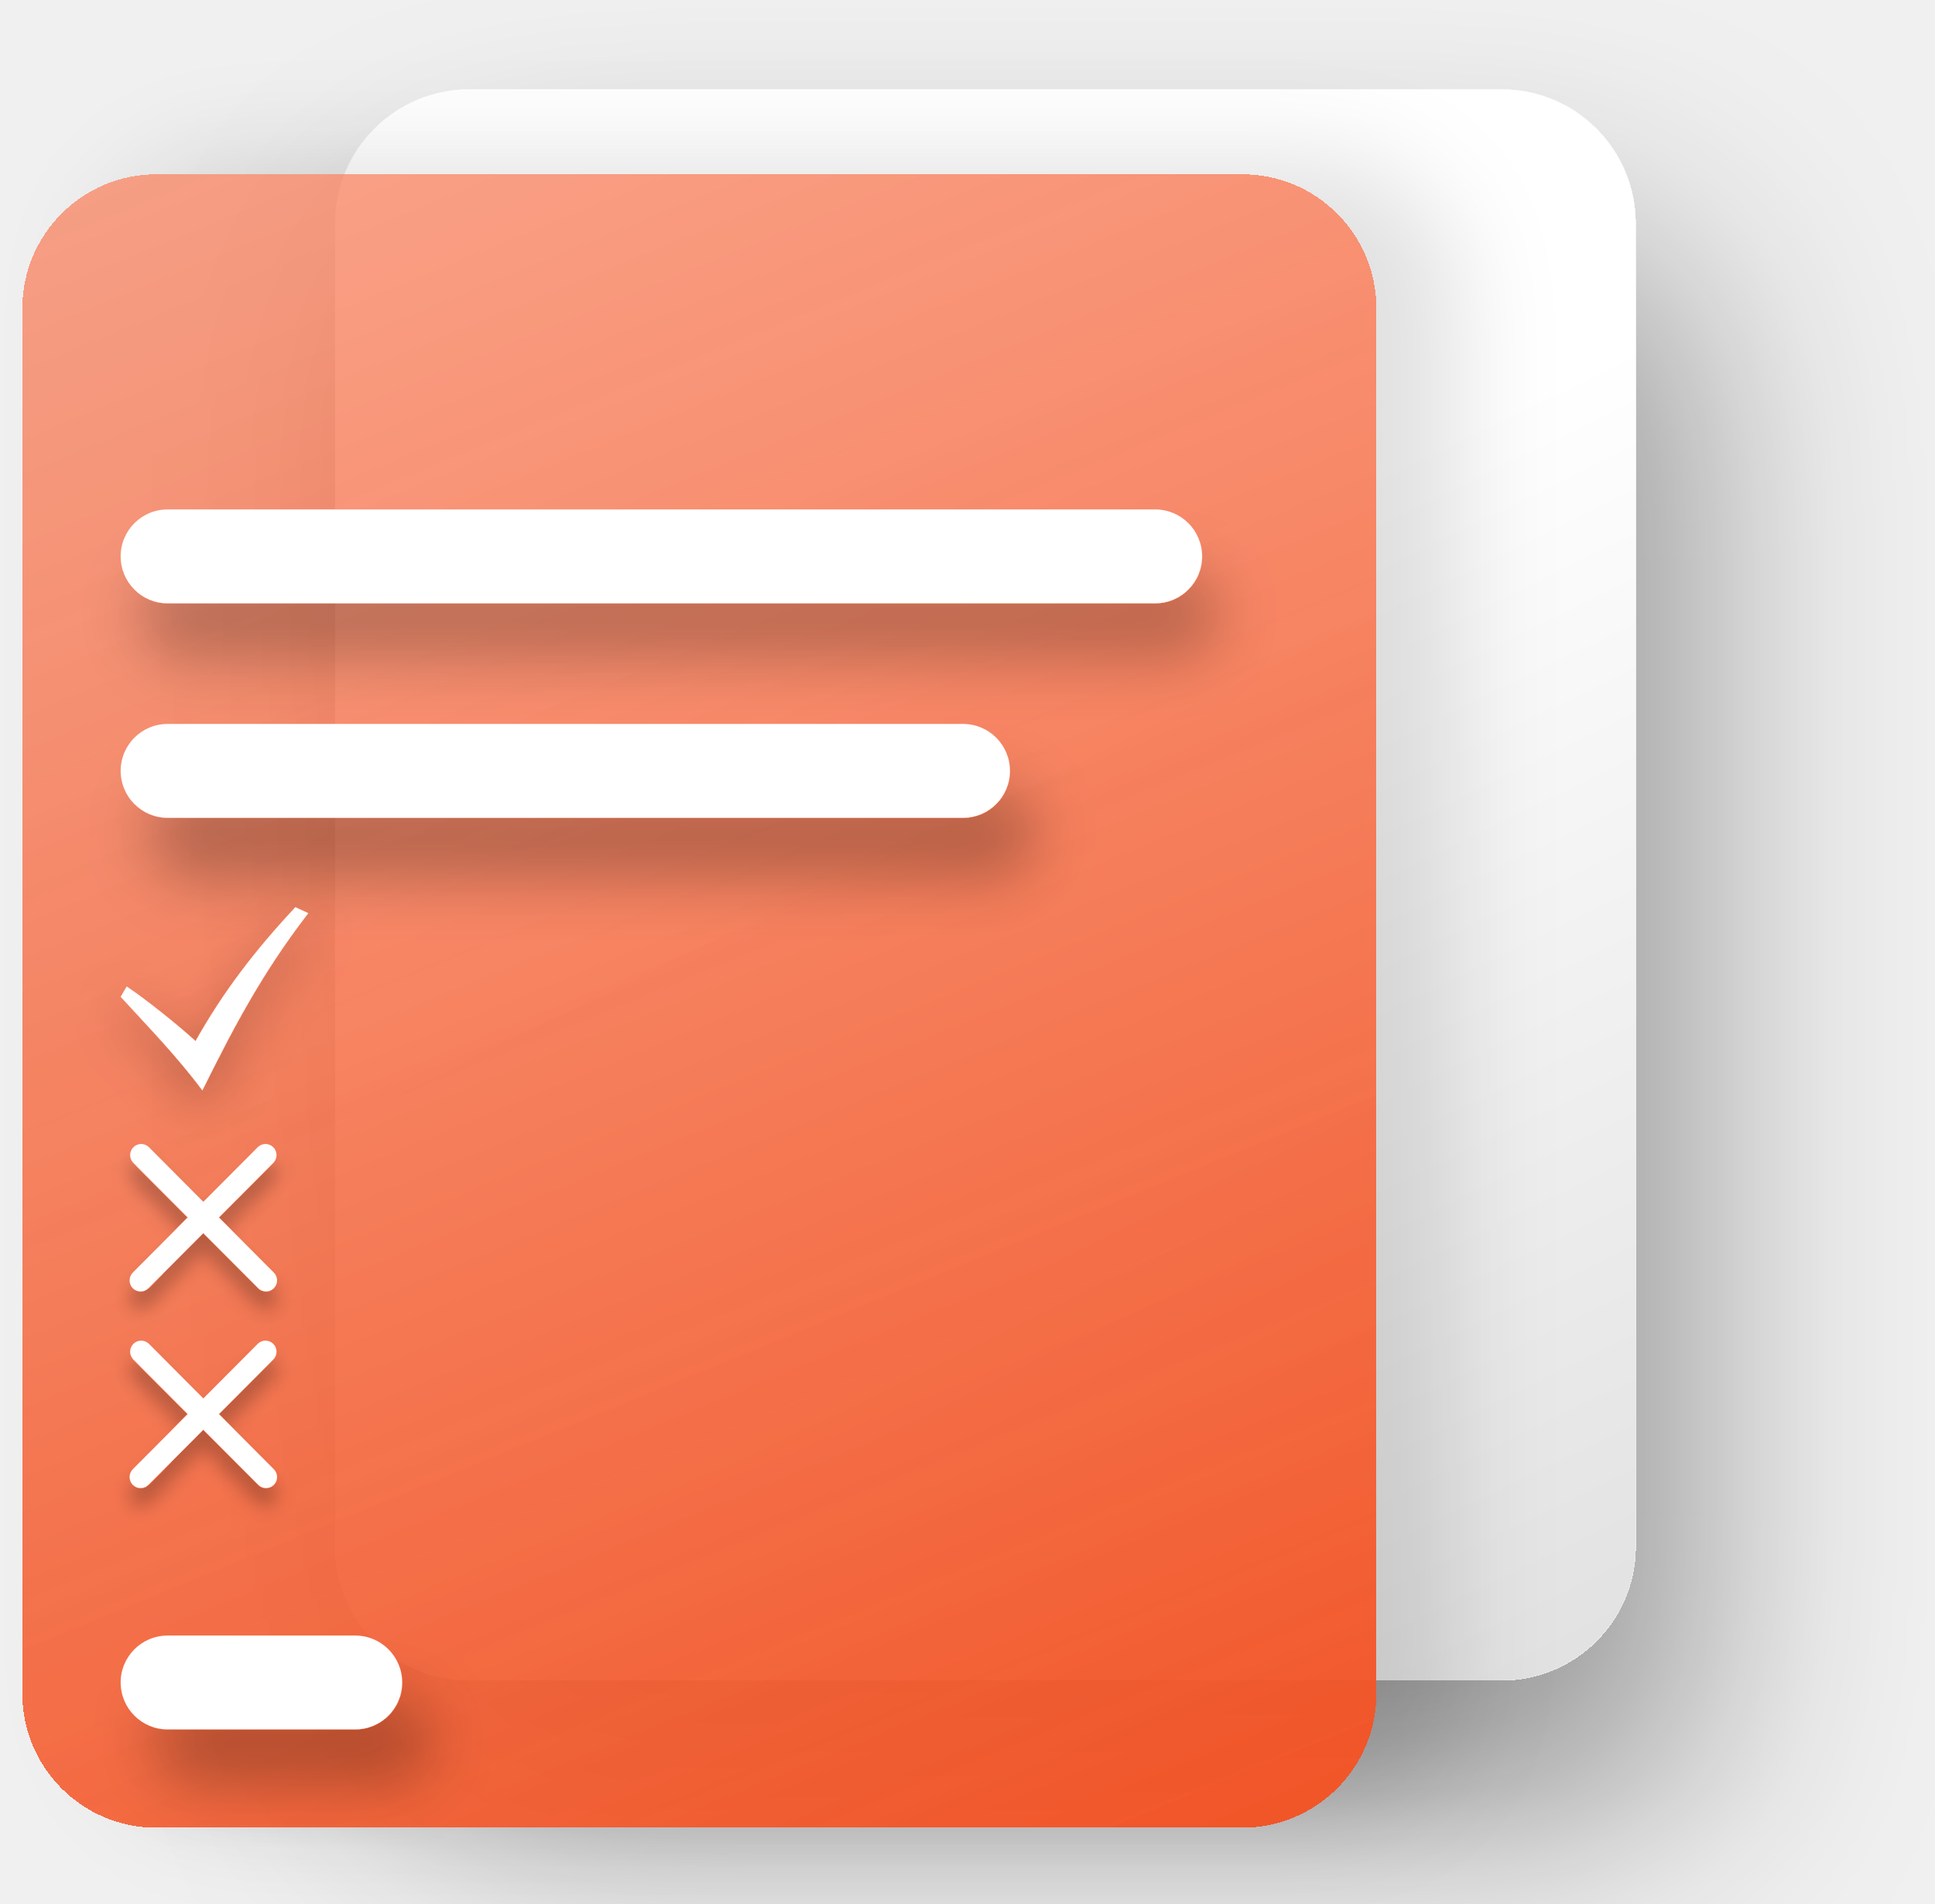
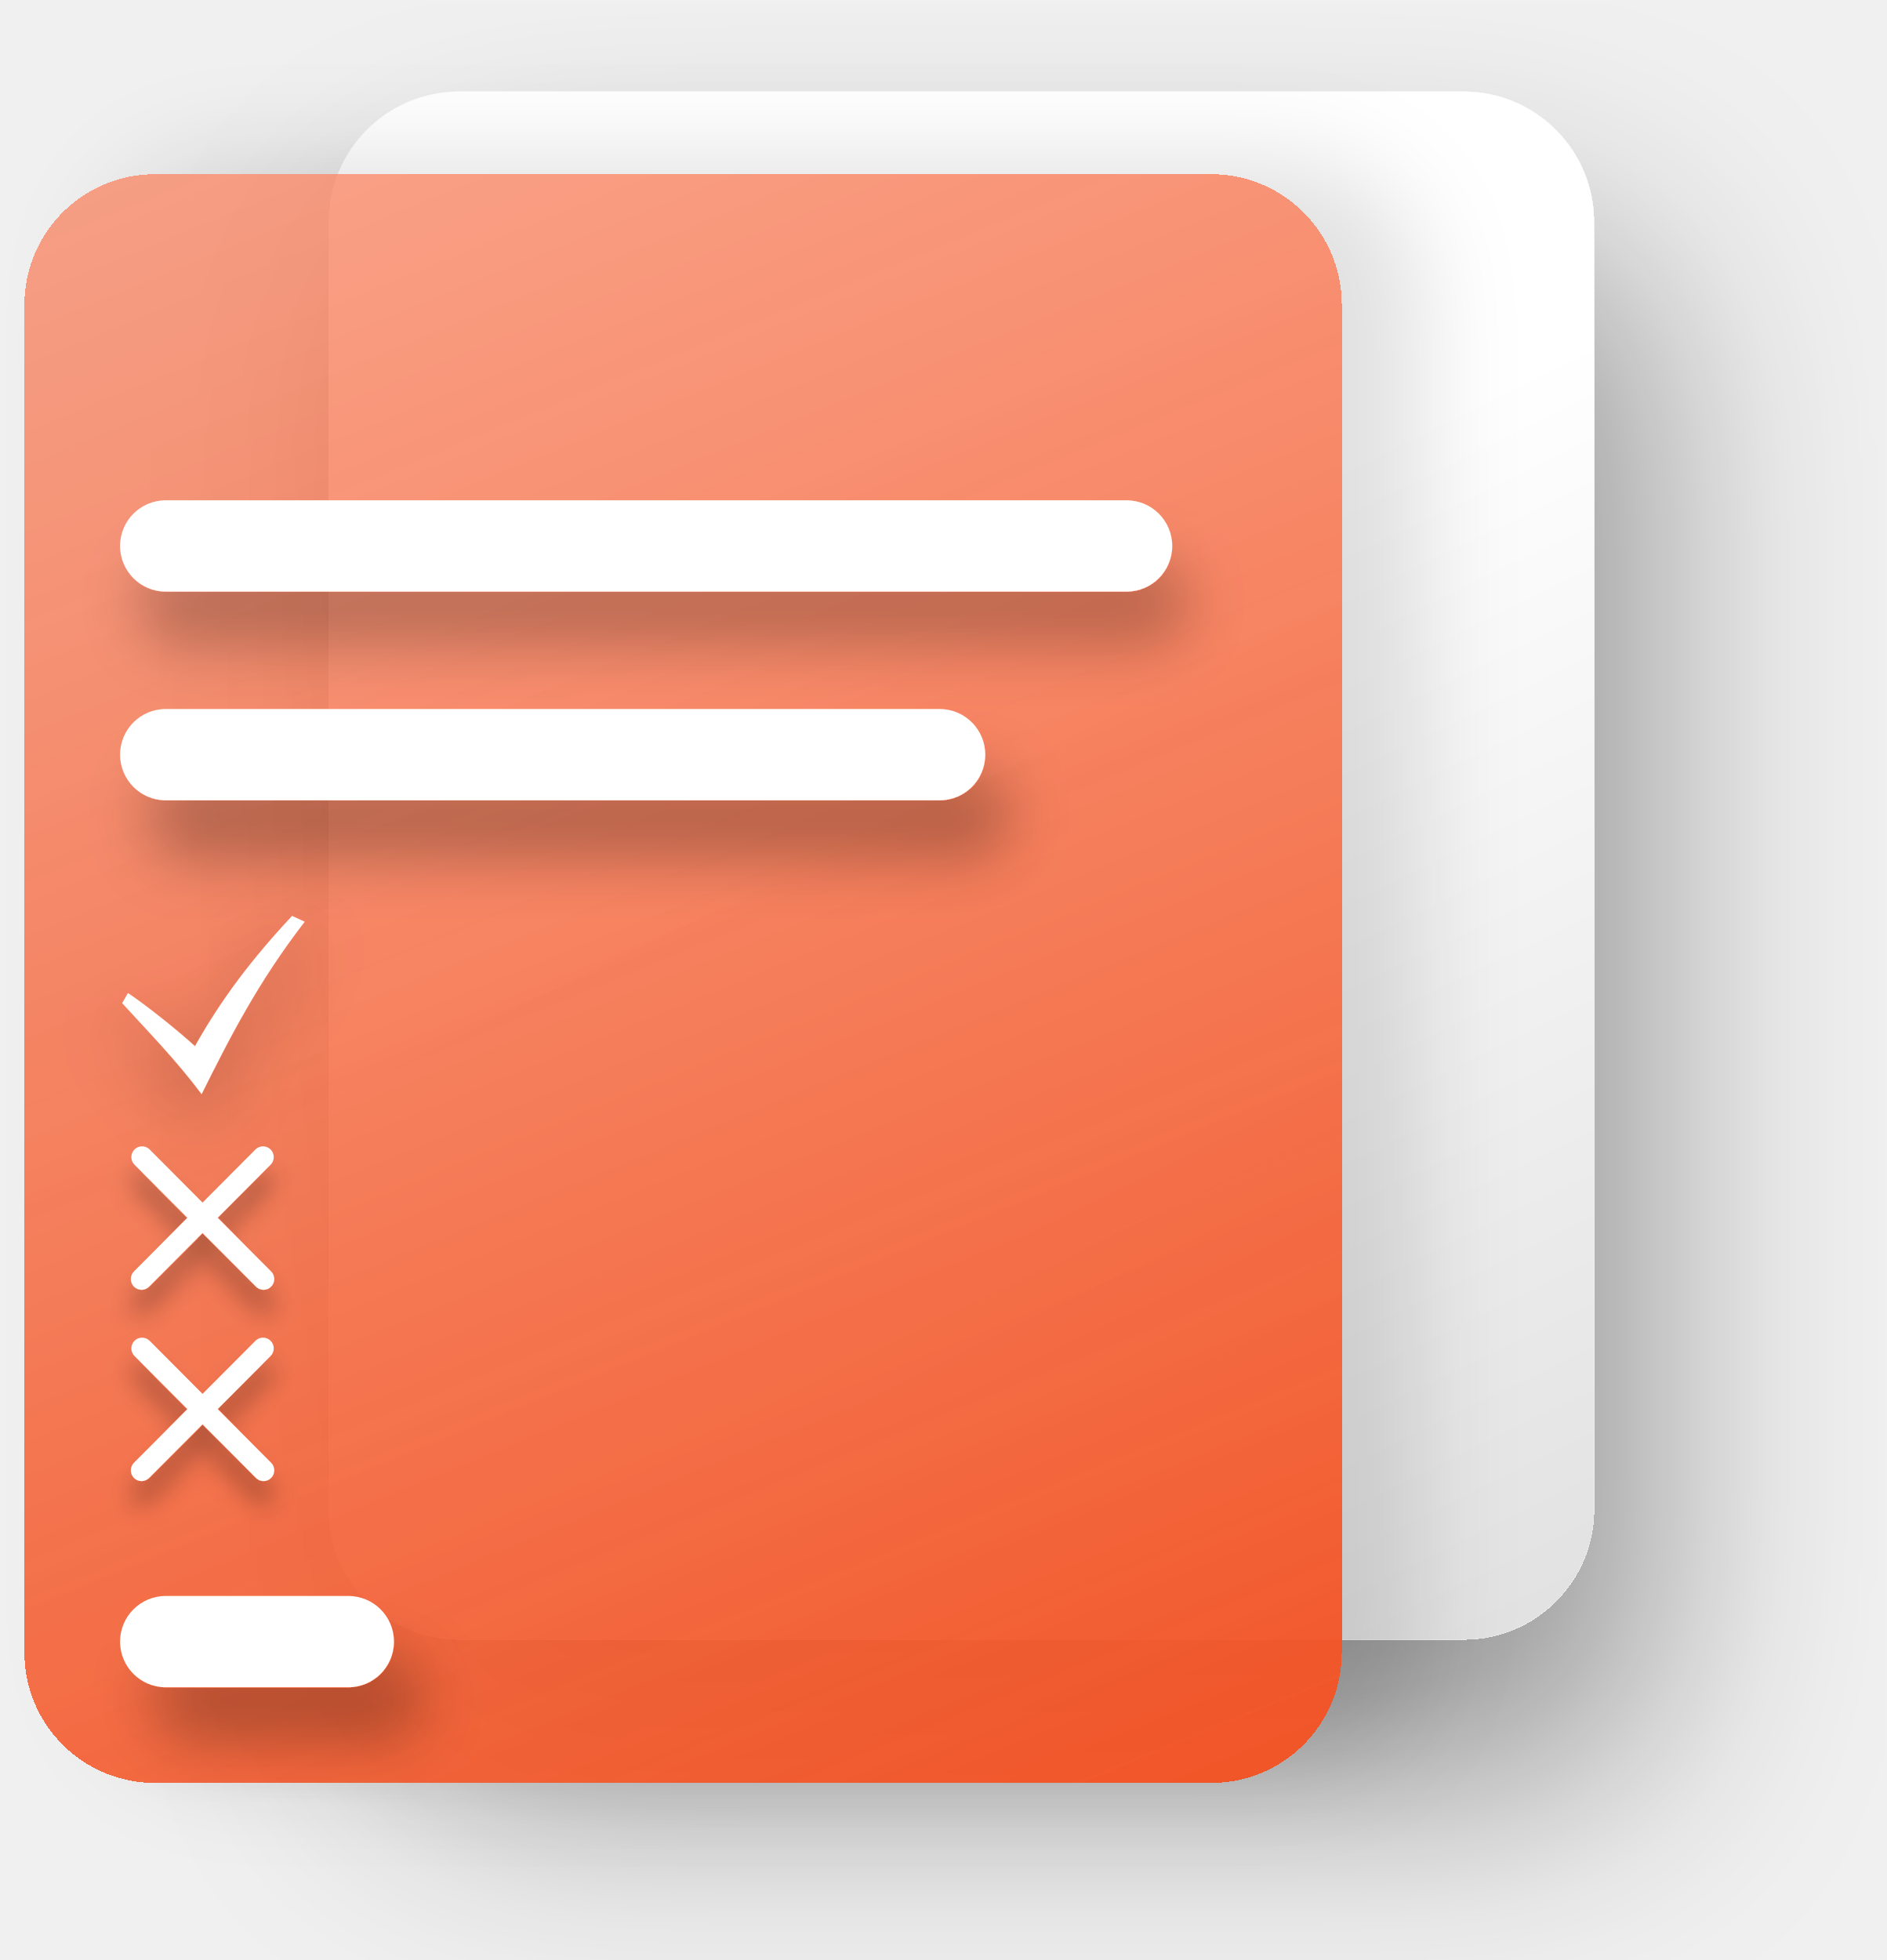
- <svg xmlns="http://www.w3.org/2000/svg" width="433" height="426" viewBox="0 0 433 426" fill="none">
-   <g filter="url(#filter0_d_160_154)">
-     <rect x="75" y="20" width="291" height="356" rx="30" fill="url(#paint0_linear_160_154)" />
+ <svg xmlns="http://www.w3.org/2000/svg" width="309" height="321" viewBox="0 0 309 321" fill="none">
+   <g filter="url(#filter0_d_311_1324)">
+     <rect x="53.846" y="15" width="207.216" height="253.501" rx="21.363" fill="url(#paint0_linear_311_1324)" />
  </g>
-   <g filter="url(#filter1_d_160_154)">
-     <rect x="5" y="39" width="303" height="370" rx="30" fill="url(#paint1_linear_160_154)" shape-rendering="crispEdges" />
+   <g filter="url(#filter1_d_311_1324)">
+     <rect x="4" y="28.53" width="215.761" height="263.47" rx="21.363" fill="url(#paint1_linear_311_1324)" shape-rendering="crispEdges" />
  </g>
-   <g filter="url(#filter2_d_160_154)">
-     <rect x="27" y="114" width="242" height="21" rx="10.5" fill="white" />
+   <g filter="url(#filter2_d_311_1324)">
+     <rect x="19.666" y="81.936" width="172.324" height="14.954" rx="7.477" fill="white" />
  </g>
-   <g filter="url(#filter3_d_160_154)">
-     <rect x="27" y="162" width="199" height="21" rx="10.5" fill="white" />
+   <g filter="url(#filter3_d_311_1324)">
+     <rect x="19.666" y="116.116" width="141.704" height="14.954" rx="7.477" fill="white" />
  </g>
-   <g filter="url(#filter4_d_160_154)">
-     <rect x="27" y="366" width="63" height="21" rx="10.5" fill="white" />
+   <g filter="url(#filter4_d_311_1324)">
+     <rect x="19.666" y="261.38" width="44.861" height="14.954" rx="7.477" fill="white" />
  </g>
-   <g filter="url(#filter5_d_160_154)">
-     <path d="M27 223.065C33.303 229.954 39.415 236.156 45.289 244C51.676 231.167 58.214 218.29 69 204.345L66.094 203C56.986 212.757 49.91 221.994 43.761 232.97C39.485 229.079 32.575 223.573 28.356 220.744L27 223.065Z" fill="white" />
+   <g filter="url(#filter5_d_311_1324)">
+     <path d="M20 164.287C24.488 169.193 28.84 173.61 33.023 179.195C37.571 170.057 42.227 160.888 49.907 150.958L47.838 150C41.352 156.948 36.313 163.525 31.935 171.341C28.89 168.57 23.97 164.65 20.966 162.635L20 164.287Z" fill="white" />
  </g>
-   <g filter="url(#filter6_d_160_154)">
-     <path d="M33.27 300.664C32.802 300.227 32.184 299.989 31.545 300C30.907 300.012 30.297 300.271 29.845 300.725C29.393 301.178 29.135 301.79 29.123 302.431C29.112 303.073 29.349 303.693 29.785 304.162L42.015 316.438L29.785 328.714C29.543 328.941 29.348 329.214 29.213 329.518C29.079 329.821 29.006 330.149 29 330.481C28.994 330.814 29.055 331.144 29.18 331.452C29.303 331.76 29.488 332.04 29.722 332.275C29.956 332.51 30.235 332.695 30.542 332.82C30.849 332.944 31.178 333.005 31.509 333C31.84 332.994 32.167 332.921 32.469 332.786C32.772 332.65 33.044 332.455 33.27 332.212L45.5 319.936L57.73 332.212C57.956 332.455 58.228 332.65 58.531 332.786C58.833 332.921 59.16 332.994 59.491 333C59.822 333.005 60.151 332.944 60.458 332.82C60.765 332.695 61.044 332.51 61.278 332.275C61.512 332.04 61.697 331.76 61.821 331.452C61.945 331.144 62.005 330.814 62 330.481C61.994 330.149 61.921 329.821 61.786 329.518C61.652 329.214 61.458 328.941 61.215 328.714L48.985 316.438L61.215 304.162C61.651 303.693 61.888 303.073 61.877 302.431C61.865 301.79 61.606 301.178 61.155 300.725C60.703 300.271 60.093 300.012 59.455 300C58.816 299.989 58.198 300.227 57.73 300.664L45.5 312.94L33.27 300.664Z" fill="white" />
+   <g filter="url(#filter6_d_311_1324)">
+     <path d="M24.465 219.544C24.132 219.233 23.692 219.064 23.237 219.072C22.782 219.08 22.348 219.265 22.026 219.587C21.704 219.91 21.52 220.346 21.512 220.803C21.504 221.259 21.673 221.701 21.983 222.035L30.692 230.777L21.983 239.518C21.811 239.679 21.672 239.874 21.576 240.09C21.48 240.306 21.429 240.54 21.424 240.776C21.42 241.013 21.464 241.248 21.552 241.468C21.64 241.687 21.772 241.886 21.939 242.054C22.105 242.221 22.304 242.353 22.522 242.442C22.741 242.53 22.975 242.574 23.211 242.57C23.447 242.565 23.679 242.514 23.895 242.417C24.11 242.321 24.304 242.182 24.465 242.009L33.173 233.267L41.882 242.009C42.043 242.182 42.237 242.321 42.452 242.417C42.668 242.514 42.9 242.565 43.136 242.57C43.372 242.574 43.606 242.53 43.825 242.442C44.043 242.353 44.242 242.221 44.408 242.054C44.575 241.886 44.707 241.687 44.795 241.468C44.883 241.248 44.927 241.013 44.922 240.776C44.918 240.54 44.867 240.306 44.771 240.09C44.675 239.874 44.536 239.679 44.364 239.518L35.655 230.777L44.364 222.035C44.674 221.701 44.843 221.259 44.835 220.803C44.827 220.346 44.643 219.91 44.321 219.587C43.999 219.265 43.565 219.08 43.11 219.072C42.655 219.064 42.215 219.233 41.882 219.544L33.173 228.286L24.465 219.544Z" fill="white" />
  </g>
-   <g filter="url(#filter7_d_160_154)">
-     <path d="M33.27 256.664C32.802 256.227 32.184 255.989 31.545 256C30.907 256.012 30.297 256.271 29.845 256.725C29.393 257.178 29.135 257.79 29.123 258.431C29.112 259.073 29.349 259.693 29.785 260.162L42.015 272.438L29.785 284.714C29.543 284.941 29.348 285.214 29.213 285.518C29.079 285.821 29.006 286.149 29 286.481C28.994 286.814 29.055 287.144 29.18 287.452C29.303 287.76 29.488 288.04 29.722 288.275C29.956 288.51 30.235 288.695 30.542 288.82C30.849 288.944 31.178 289.005 31.509 289C31.84 288.994 32.167 288.921 32.469 288.786C32.772 288.65 33.044 288.455 33.27 288.212L45.5 275.936L57.73 288.212C57.956 288.455 58.228 288.65 58.531 288.786C58.833 288.921 59.16 288.994 59.491 289C59.822 289.005 60.151 288.944 60.458 288.82C60.765 288.695 61.044 288.51 61.278 288.275C61.512 288.04 61.697 287.76 61.821 287.452C61.945 287.144 62.005 286.814 62 286.481C61.994 286.149 61.921 285.821 61.786 285.518C61.652 285.214 61.458 284.941 61.215 284.714L48.985 272.438L61.215 260.162C61.651 259.693 61.888 259.073 61.877 258.431C61.865 257.79 61.606 257.178 61.155 256.725C60.703 256.271 60.093 256.012 59.455 256C58.816 255.989 58.198 256.227 57.73 256.664L45.5 268.94L33.27 256.664Z" fill="white" />
+   <g filter="url(#filter7_d_311_1324)">
+     <path d="M24.465 188.213C24.132 187.902 23.692 187.732 23.237 187.741C22.782 187.749 22.348 187.934 22.026 188.256C21.704 188.579 21.52 189.015 21.512 189.472C21.504 189.928 21.673 190.37 21.983 190.704L30.692 199.446L21.983 208.187C21.811 208.348 21.672 208.543 21.576 208.759C21.48 208.975 21.429 209.209 21.424 209.445C21.42 209.682 21.464 209.917 21.552 210.136C21.64 210.356 21.772 210.555 21.939 210.723C22.105 210.89 22.304 211.022 22.522 211.111C22.741 211.199 22.975 211.243 23.211 211.239C23.447 211.234 23.679 211.183 23.895 211.086C24.11 210.99 24.304 210.851 24.465 210.678L33.173 201.936L41.882 210.678C42.043 210.851 42.237 210.99 42.452 211.086C42.668 211.183 42.9 211.234 43.136 211.239C43.372 211.243 43.606 211.199 43.825 211.111C44.043 211.022 44.242 210.89 44.408 210.723C44.575 210.555 44.707 210.356 44.795 210.136C44.883 209.917 44.927 209.682 44.922 209.445C44.918 209.209 44.867 208.975 44.771 208.759C44.675 208.543 44.536 208.348 44.364 208.187L35.655 199.446L44.364 190.704C44.674 190.37 44.843 189.928 44.835 189.472C44.827 189.015 44.643 188.579 44.321 188.256C43.999 187.934 43.565 187.749 43.11 187.741C42.655 187.732 42.215 187.902 41.882 188.213L33.173 196.955L24.465 188.213Z" fill="white" />
  </g>
  <defs>
-     <filter id="filter0_d_160_154" x="34" y="0" width="399" height="464" filterUnits="userSpaceOnUse" color-interpolation-filters="sRGB">
+     <filter id="filter0_d_311_1324" x="24.651" y="0.758" width="284.121" height="330.406" filterUnits="userSpaceOnUse" color-interpolation-filters="sRGB">
      <feFlood flood-opacity="0" result="BackgroundImageFix" />
      <feColorMatrix in="SourceAlpha" type="matrix" values="0 0 0 0 0 0 0 0 0 0 0 0 0 0 0 0 0 0 127 0" result="hardAlpha" />
-       <feOffset dx="13" dy="34" />
-       <feGaussianBlur stdDeviation="27" />
+       <feOffset dx="9.257" dy="24.211" />
+       <feGaussianBlur stdDeviation="19.226" />
      <feComposite in2="hardAlpha" operator="out" />
      <feColorMatrix type="matrix" values="0 0 0 0 0 0 0 0 0 0 0 0 0 0 0 0 0 0 0.37 0" />
-       <feBlend mode="normal" in2="BackgroundImageFix" result="effect1_dropShadow_160_154" />
-       <feBlend mode="normal" in="SourceGraphic" in2="effect1_dropShadow_160_154" result="shape" />
+       <feBlend mode="normal" in2="BackgroundImageFix" result="effect1_dropShadow_311_1324" />
+       <feBlend mode="normal" in="SourceGraphic" in2="effect1_dropShadow_311_1324" result="shape" />
    </filter>
-     <filter id="filter1_d_160_154" x="0" y="13" width="349" height="416" filterUnits="userSpaceOnUse" color-interpolation-filters="sRGB">
+     <filter id="filter1_d_311_1324" x="0.44" y="10.016" width="248.517" height="296.226" filterUnits="userSpaceOnUse" color-interpolation-filters="sRGB">
      <feFlood flood-opacity="0" result="BackgroundImageFix" />
      <feColorMatrix in="SourceAlpha" type="matrix" values="0 0 0 0 0 0 0 0 0 0 0 0 0 0 0 0 0 0 127 0" result="hardAlpha" />
-       <feOffset dx="18" dy="-3" />
-       <feGaussianBlur stdDeviation="11.5" />
+       <feOffset dx="12.818" dy="-2.136" />
+       <feGaussianBlur stdDeviation="8.189" />
      <feComposite in2="hardAlpha" operator="out" />
      <feColorMatrix type="matrix" values="0 0 0 0 0 0 0 0 0 0 0 0 0 0 0 0 0 0 0.12 0" />
-       <feBlend mode="normal" in2="BackgroundImageFix" result="effect1_dropShadow_160_154" />
-       <feBlend mode="normal" in="SourceGraphic" in2="effect1_dropShadow_160_154" result="shape" />
+       <feBlend mode="normal" in2="BackgroundImageFix" result="effect1_dropShadow_311_1324" />
+       <feBlend mode="normal" in="SourceGraphic" in2="effect1_dropShadow_311_1324" result="shape" />
    </filter>
-     <filter id="filter2_d_160_154" x="18" y="114" width="268" height="47" filterUnits="userSpaceOnUse" color-interpolation-filters="sRGB">
+     <filter id="filter2_d_311_1324" x="13.257" y="81.936" width="190.838" height="33.468" filterUnits="userSpaceOnUse" color-interpolation-filters="sRGB">
      <feFlood flood-opacity="0" result="BackgroundImageFix" />
      <feColorMatrix in="SourceAlpha" type="matrix" values="0 0 0 0 0 0 0 0 0 0 0 0 0 0 0 0 0 0 127 0" result="hardAlpha" />
-       <feOffset dx="4" dy="13" />
-       <feGaussianBlur stdDeviation="6.5" />
+       <feOffset dx="2.848" dy="9.257" />
+       <feGaussianBlur stdDeviation="4.629" />
      <feComposite in2="hardAlpha" operator="out" />
      <feColorMatrix type="matrix" values="0 0 0 0 0 0 0 0 0 0 0 0 0 0 0 0 0 0 0.23 0" />
-       <feBlend mode="normal" in2="BackgroundImageFix" result="effect1_dropShadow_160_154" />
-       <feBlend mode="normal" in="SourceGraphic" in2="effect1_dropShadow_160_154" result="shape" />
+       <feBlend mode="normal" in2="BackgroundImageFix" result="effect1_dropShadow_311_1324" />
+       <feBlend mode="normal" in="SourceGraphic" in2="effect1_dropShadow_311_1324" result="shape" />
    </filter>
-     <filter id="filter3_d_160_154" x="20" y="162" width="225" height="48" filterUnits="userSpaceOnUse" color-interpolation-filters="sRGB">
+     <filter id="filter3_d_311_1324" x="14.681" y="116.116" width="160.218" height="34.18" filterUnits="userSpaceOnUse" color-interpolation-filters="sRGB">
      <feFlood flood-opacity="0" result="BackgroundImageFix" />
      <feColorMatrix in="SourceAlpha" type="matrix" values="0 0 0 0 0 0 0 0 0 0 0 0 0 0 0 0 0 0 127 0" result="hardAlpha" />
-       <feOffset dx="6" dy="14" />
-       <feGaussianBlur stdDeviation="6.5" />
+       <feOffset dx="4.272" dy="9.969" />
+       <feGaussianBlur stdDeviation="4.629" />
      <feComposite in2="hardAlpha" operator="out" />
      <feColorMatrix type="matrix" values="0 0 0 0 0 0 0 0 0 0 0 0 0 0 0 0 0 0 0.25 0" />
-       <feBlend mode="normal" in2="BackgroundImageFix" result="effect1_dropShadow_160_154" />
-       <feBlend mode="normal" in="SourceGraphic" in2="effect1_dropShadow_160_154" result="shape" />
+       <feBlend mode="normal" in2="BackgroundImageFix" result="effect1_dropShadow_311_1324" />
+       <feBlend mode="normal" in="SourceGraphic" in2="effect1_dropShadow_311_1324" result="shape" />
    </filter>
-     <filter id="filter4_d_160_154" x="21" y="366" width="89" height="47" filterUnits="userSpaceOnUse" color-interpolation-filters="sRGB">
+     <filter id="filter4_d_311_1324" x="15.393" y="261.38" width="63.375" height="33.468" filterUnits="userSpaceOnUse" color-interpolation-filters="sRGB">
      <feFlood flood-opacity="0" result="BackgroundImageFix" />
      <feColorMatrix in="SourceAlpha" type="matrix" values="0 0 0 0 0 0 0 0 0 0 0 0 0 0 0 0 0 0 127 0" result="hardAlpha" />
-       <feOffset dx="7" dy="13" />
-       <feGaussianBlur stdDeviation="6.5" />
+       <feOffset dx="4.985" dy="9.257" />
+       <feGaussianBlur stdDeviation="4.629" />
      <feComposite in2="hardAlpha" operator="out" />
      <feColorMatrix type="matrix" values="0 0 0 0 0 0 0 0 0 0 0 0 0 0 0 0 0 0 0.25 0" />
-       <feBlend mode="normal" in2="BackgroundImageFix" result="effect1_dropShadow_160_154" />
-       <feBlend mode="normal" in="SourceGraphic" in2="effect1_dropShadow_160_154" result="shape" />
+       <feBlend mode="normal" in2="BackgroundImageFix" result="effect1_dropShadow_311_1324" />
+       <feBlend mode="normal" in="SourceGraphic" in2="effect1_dropShadow_311_1324" result="shape" />
    </filter>
-     <filter id="filter5_d_160_154" x="16" y="196" width="64" height="63" filterUnits="userSpaceOnUse" color-interpolation-filters="sRGB">
+     <filter id="filter5_d_311_1324" x="9" y="143" width="51.907" height="51.195" filterUnits="userSpaceOnUse" color-interpolation-filters="sRGB">
      <feFlood flood-opacity="0" result="BackgroundImageFix" />
      <feColorMatrix in="SourceAlpha" type="matrix" values="0 0 0 0 0 0 0 0 0 0 0 0 0 0 0 0 0 0 127 0" result="hardAlpha" />
      <feOffset dy="4" />
      <feGaussianBlur stdDeviation="5.5" />
      <feComposite in2="hardAlpha" operator="out" />
      <feColorMatrix type="matrix" values="0 0 0 0 0 0 0 0 0 0 0 0 0 0 0 0 0 0 0.25 0" />
-       <feBlend mode="normal" in2="BackgroundImageFix" result="effect1_dropShadow_160_154" />
-       <feBlend mode="normal" in="SourceGraphic" in2="effect1_dropShadow_160_154" result="shape" />
+       <feBlend mode="normal" in2="BackgroundImageFix" result="effect1_dropShadow_311_1324" />
+       <feBlend mode="normal" in="SourceGraphic" in2="effect1_dropShadow_311_1324" result="shape" />
    </filter>
-     <filter id="filter6_d_160_154" x="25" y="300" width="41" height="41" filterUnits="userSpaceOnUse" color-interpolation-filters="sRGB">
+     <filter id="filter6_d_311_1324" x="17.424" y="219.071" width="31.498" height="31.499" filterUnits="userSpaceOnUse" color-interpolation-filters="sRGB">
      <feFlood flood-opacity="0" result="BackgroundImageFix" />
      <feColorMatrix in="SourceAlpha" type="matrix" values="0 0 0 0 0 0 0 0 0 0 0 0 0 0 0 0 0 0 127 0" result="hardAlpha" />
      <feOffset dy="4" />
      <feGaussianBlur stdDeviation="2" />
      <feComposite in2="hardAlpha" operator="out" />
      <feColorMatrix type="matrix" values="0 0 0 0 0 0 0 0 0 0 0 0 0 0 0 0 0 0 0.25 0" />
-       <feBlend mode="normal" in2="BackgroundImageFix" result="effect1_dropShadow_160_154" />
-       <feBlend mode="normal" in="SourceGraphic" in2="effect1_dropShadow_160_154" result="shape" />
+       <feBlend mode="normal" in2="BackgroundImageFix" result="effect1_dropShadow_311_1324" />
+       <feBlend mode="normal" in="SourceGraphic" in2="effect1_dropShadow_311_1324" result="shape" />
    </filter>
-     <filter id="filter7_d_160_154" x="25" y="256" width="41" height="41" filterUnits="userSpaceOnUse" color-interpolation-filters="sRGB">
+     <filter id="filter7_d_311_1324" x="17.424" y="187.74" width="31.498" height="31.499" filterUnits="userSpaceOnUse" color-interpolation-filters="sRGB">
      <feFlood flood-opacity="0" result="BackgroundImageFix" />
      <feColorMatrix in="SourceAlpha" type="matrix" values="0 0 0 0 0 0 0 0 0 0 0 0 0 0 0 0 0 0 127 0" result="hardAlpha" />
      <feOffset dy="4" />
      <feGaussianBlur stdDeviation="2" />
      <feComposite in2="hardAlpha" operator="out" />
      <feColorMatrix type="matrix" values="0 0 0 0 0 0 0 0 0 0 0 0 0 0 0 0 0 0 0.25 0" />
-       <feBlend mode="normal" in2="BackgroundImageFix" result="effect1_dropShadow_160_154" />
-       <feBlend mode="normal" in="SourceGraphic" in2="effect1_dropShadow_160_154" result="shape" />
+       <feBlend mode="normal" in2="BackgroundImageFix" result="effect1_dropShadow_311_1324" />
+       <feBlend mode="normal" in="SourceGraphic" in2="effect1_dropShadow_311_1324" result="shape" />
    </filter>
-     <linearGradient id="paint0_linear_160_154" x1="328.5" y1="391.5" x2="210.651" y2="150.661" gradientUnits="userSpaceOnUse">
+     <linearGradient id="paint0_linear_311_1324" x1="234.359" y1="279.539" x2="150.441" y2="108.041" gradientUnits="userSpaceOnUse">
      <stop stop-color="#E1E1E1" />
      <stop offset="1" stop-color="white" />
    </linearGradient>
-     <linearGradient id="paint1_linear_160_154" x1="308" y1="450.5" x2="-128.439" y2="-614.789" gradientUnits="userSpaceOnUse">
+     <linearGradient id="paint1_linear_311_1324" x1="219.761" y1="321.552" x2="-91.02" y2="-437.021" gradientUnits="userSpaceOnUse">
      <stop stop-color="#F24E1E" />
      <stop offset="1" stop-color="#FFC5B4" stop-opacity="0.37" />
    </linearGradient>
  </defs>
</svg>
